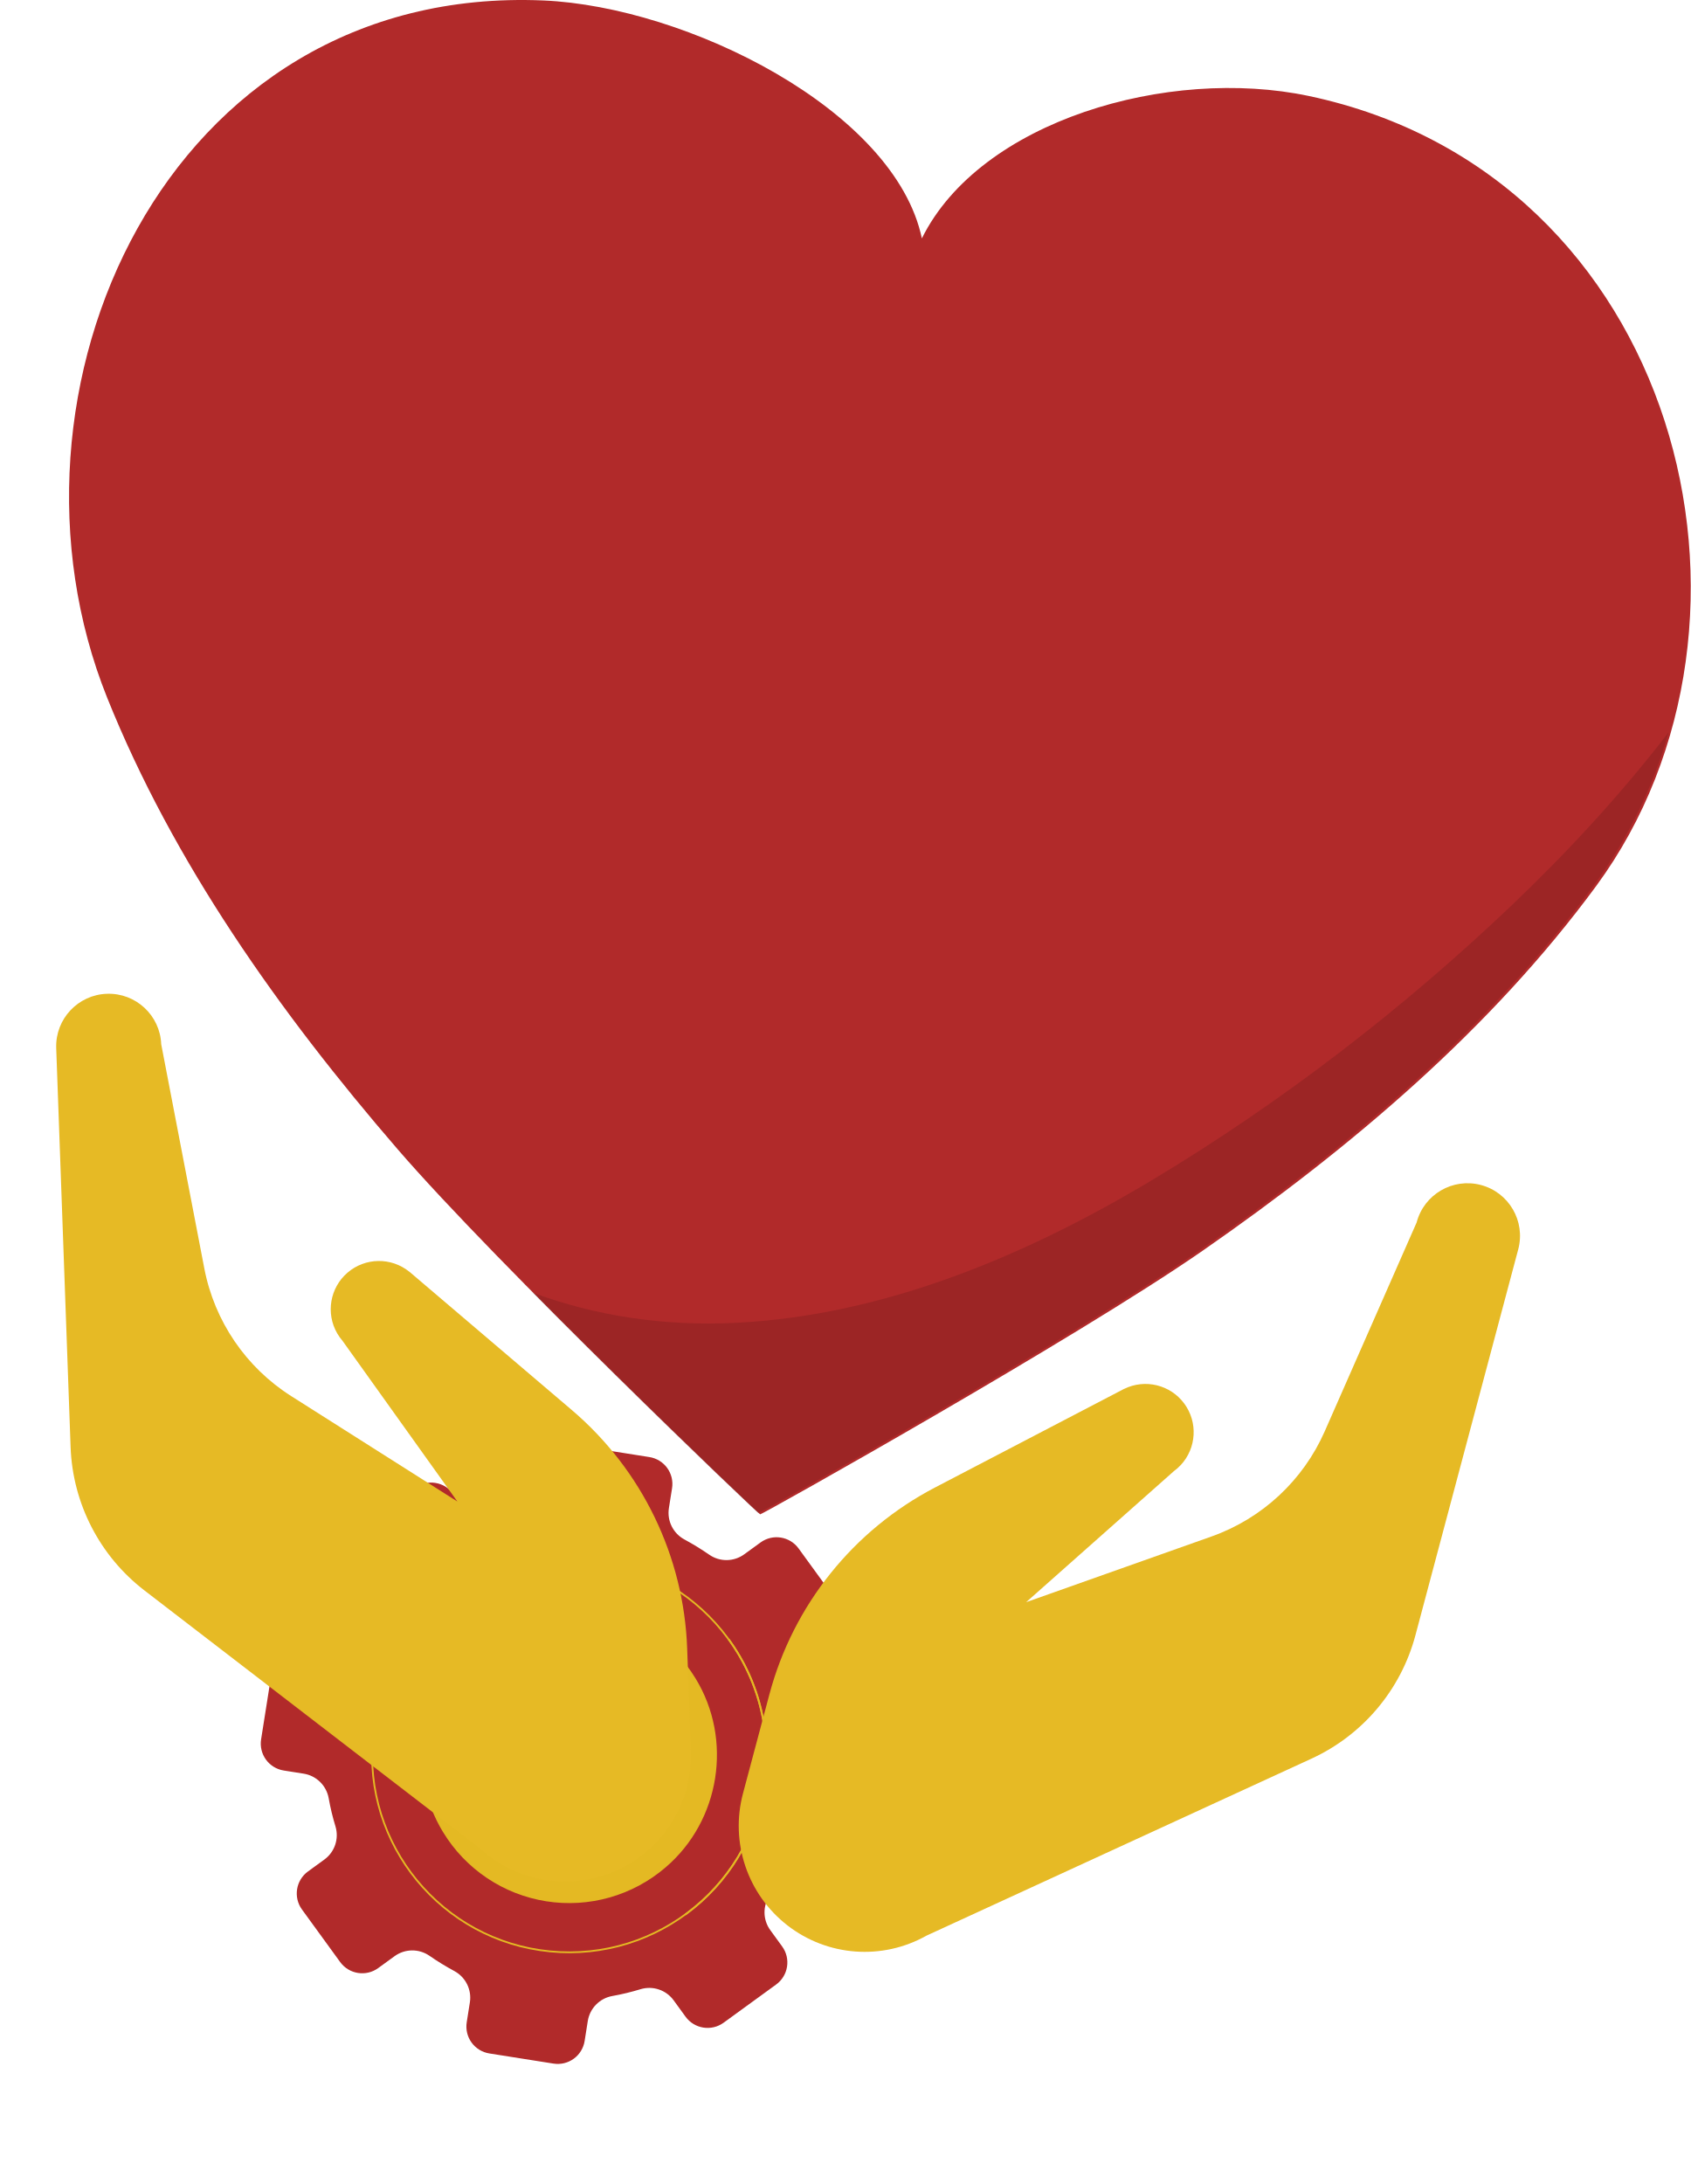
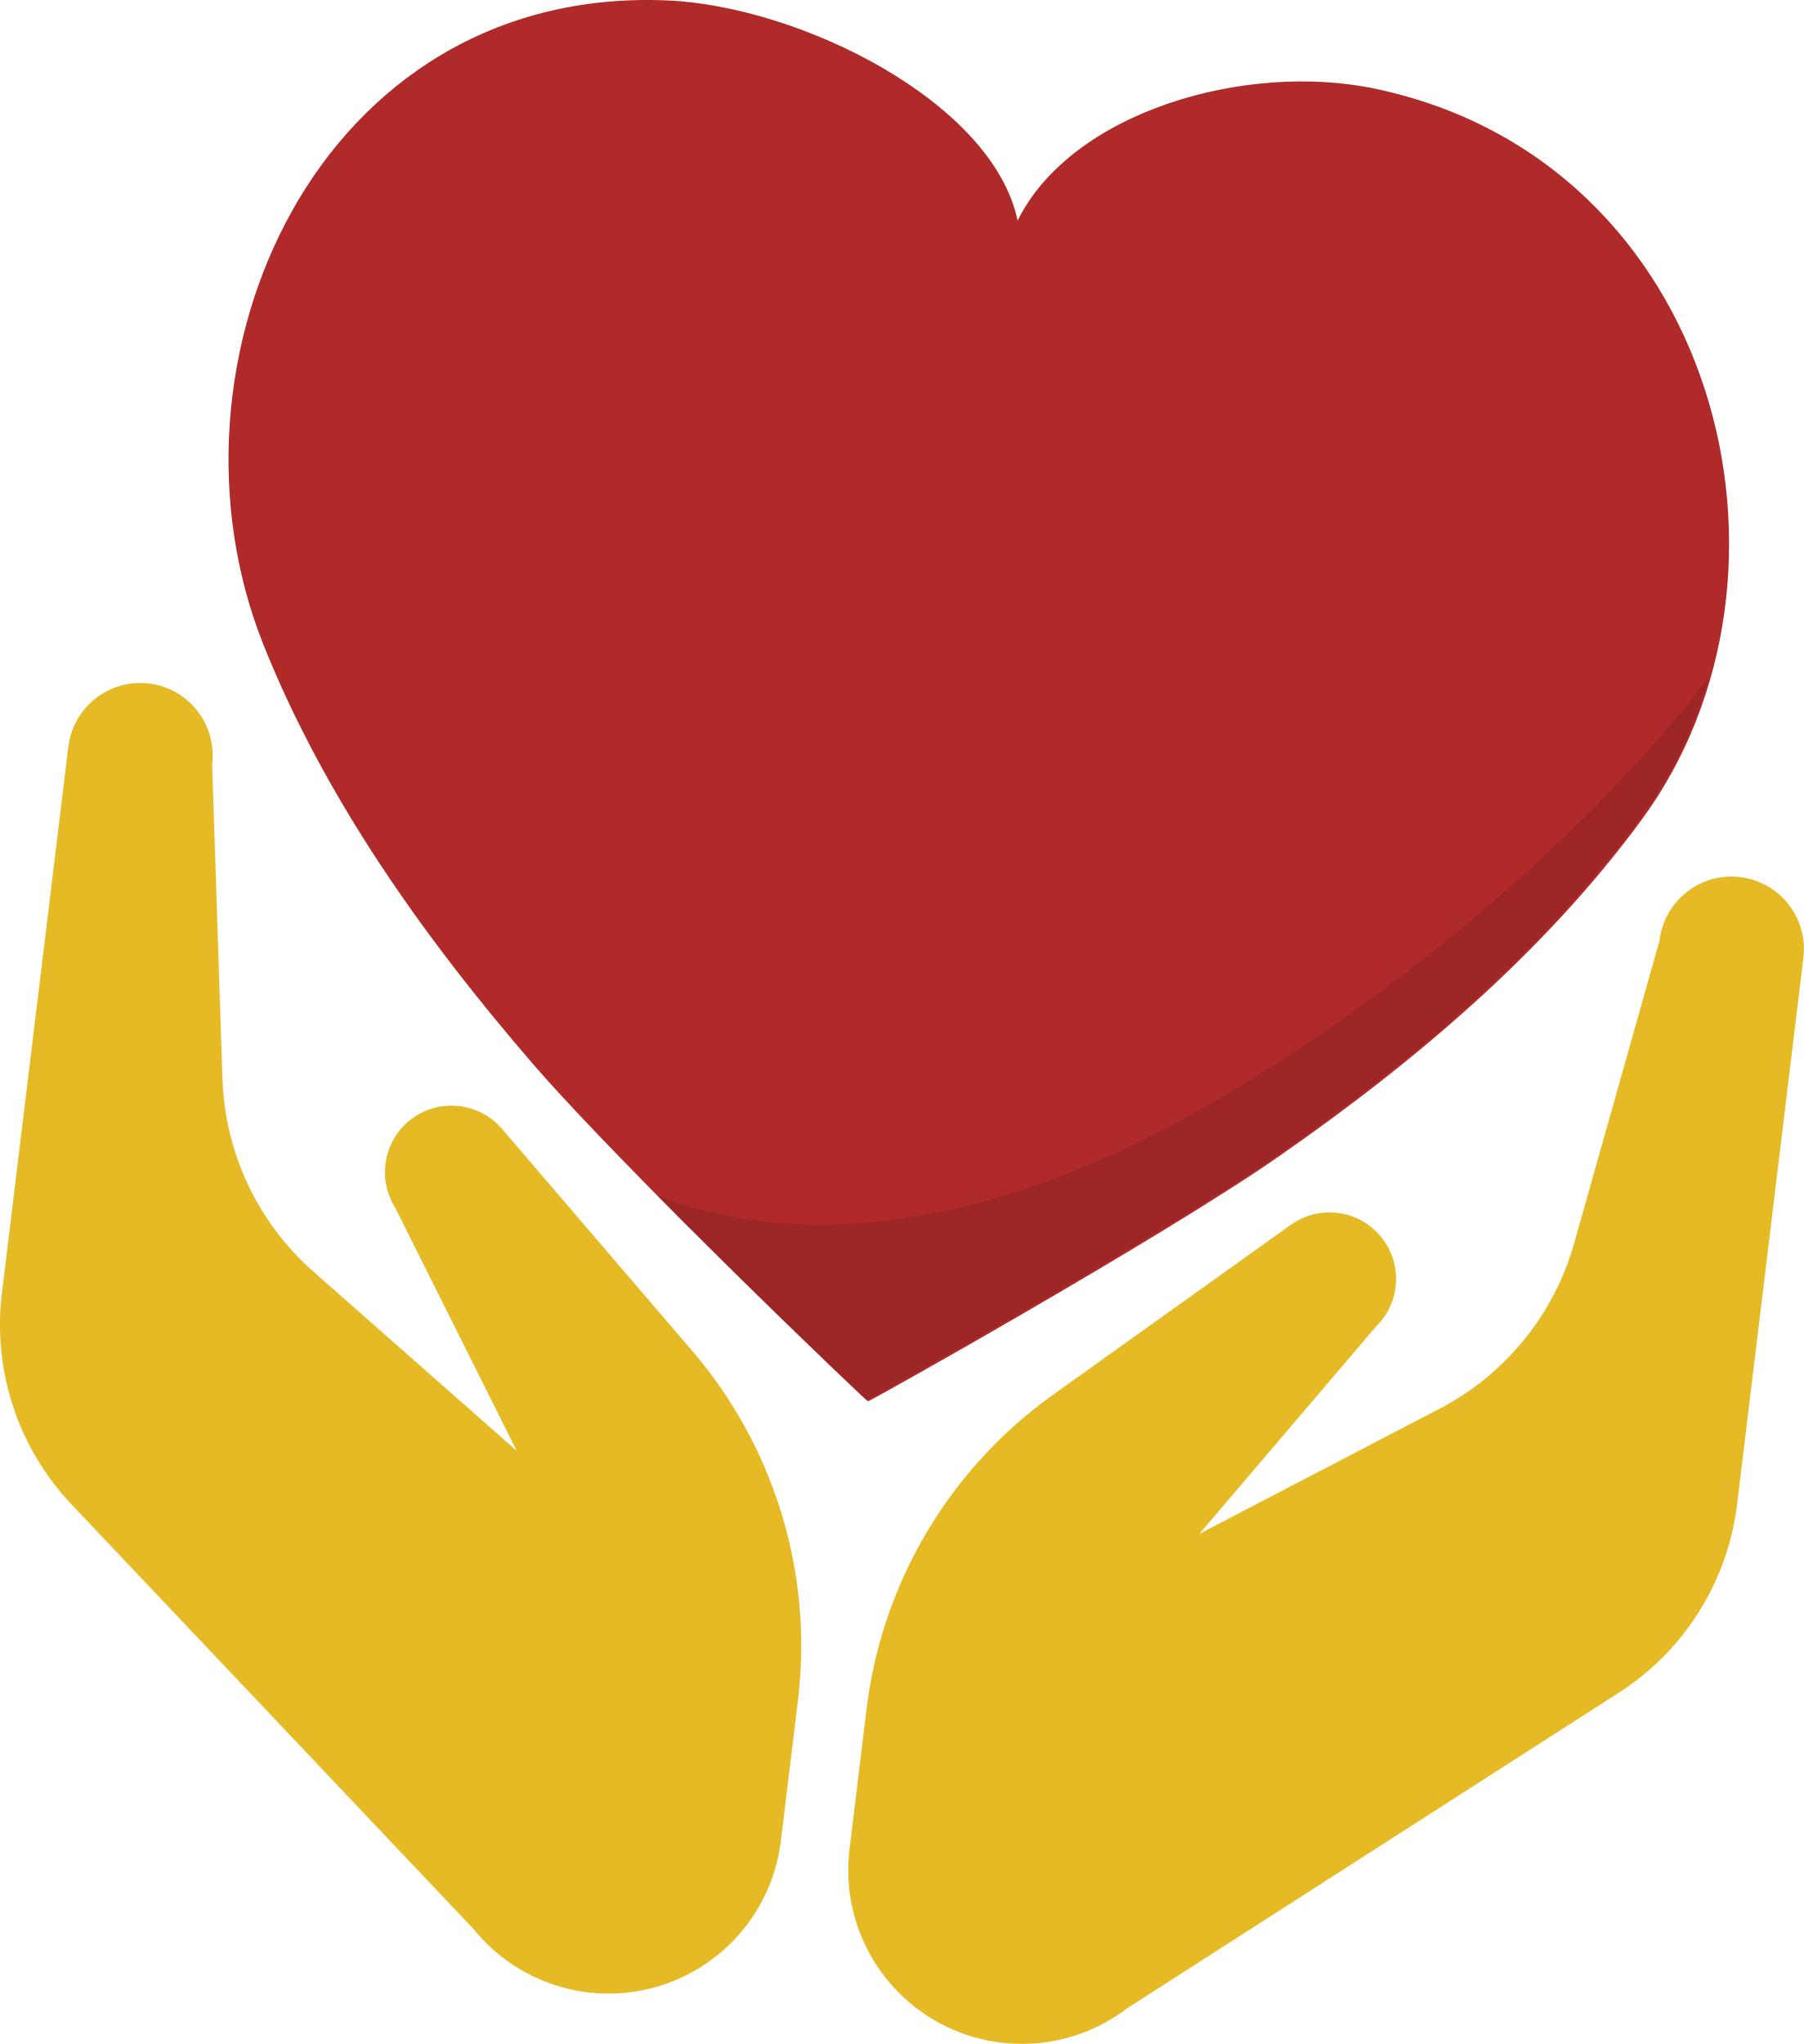
- <svg xmlns="http://www.w3.org/2000/svg" viewBox="0 0 952.982 1230.778">
+ <svg xmlns="http://www.w3.org/2000/svg" id="Group_43" data-name="Group 43" viewBox="0 0 1098.84 1244.789">
  <defs>
    <style>
      .cls-1 {
        fill: #b12a2a;
      }

      .cls-2 {
        opacity: 0.12;
      }

      .cls-3 {
        fill: #000100;
      }

      .cls-4 {
-         fill: #e4b923;
-       }
- 
-       .cls-5 {
-         fill: none;
-         stroke: #e4b923;
-         stroke-miterlimit: 10;
-       }
- 
-       .cls-6 {
        fill: #e6ba25;
      }
    </style>
  </defs>
-   <g id="Group_91" data-name="Group 91" transform="translate(-3169.444 -562.22)">
-     <g id="Group_42" data-name="Group 42" transform="translate(3208.358 562.22)">
-       <g id="Group_41" data-name="Group 41">
-         <g id="Group_39" data-name="Group 39">
-           <path id="Path_131" data-name="Path 131" class="cls-1" d="M1020.462,122.848c-79.131-16.733-185.248,13.934-218.075,80.257-15.212-72.377-132.494-130.577-213.3-134.076-213.268-9.188-315,220.813-245.912,392.888,37.177,92.609,96.807,177,163.708,254.461C562.895,781.24,710.692,922.5,711.239,922.161c.456.487,178.829-99.576,249.259-148.466,84.121-58.382,162.917-125.283,222.03-205.723C1292.386,418.5,1229.288,166.962,1020.462,122.848Z" transform="translate(-321.701 -68.762)" />
-         </g>
-         <g id="Group_40" data-name="Group 40" class="cls-2" transform="translate(261.152 412.717)">
-           <path id="Path_132" data-name="Path 132" class="cls-3" d="M959.511,301.9c-60.786,57.9-129.36,110.8-202.072,154.46-70.308,42.228-150.809,76.606-235.112,80.8-40.494,2.038-79.162-3.834-114.787-17.068C468.174,581.366,534.5,644.555,534.862,644.342c.456.487,178.829-99.576,249.259-148.466,84.121-58.383,162.917-125.283,222.029-205.723a270.533,270.533,0,0,0,41.8-85.733C1021.271,239.1,991.365,271.534,959.511,301.9Z" transform="translate(-407.54 -204.42)" />
-         </g>
+   <g id="Group_42" data-name="Group 42" transform="translate(139.198)">
+     <g id="Group_41" data-name="Group 41">
+       <g id="Group_39" data-name="Group 39">
+         <path id="Path_131" data-name="Path 131" class="cls-1" d="M1020.462,122.848c-79.131-16.733-185.248,13.934-218.075,80.257-15.212-72.377-132.494-130.577-213.3-134.076-213.268-9.188-315,220.813-245.912,392.888,37.177,92.609,96.807,177,163.708,254.461C562.895,781.24,710.692,922.5,711.239,922.161c.456.487,178.829-99.576,249.259-148.466,84.121-58.382,162.917-125.283,222.03-205.723C1292.386,418.5,1229.288,166.962,1020.462,122.848Z" transform="translate(-321.701 -68.762)" />
+       </g>
+       <g id="Group_40" data-name="Group 40" class="cls-2" transform="translate(261.152 412.717)">
+         <path id="Path_132" data-name="Path 132" class="cls-3" d="M959.511,301.9c-60.786,57.9-129.36,110.8-202.072,154.46-70.308,42.228-150.809,76.606-235.112,80.8-40.494,2.038-79.162-3.834-114.787-17.068C468.174,581.366,534.5,644.555,534.862,644.342c.456.487,178.829-99.576,249.259-148.466,84.121-58.383,162.917-125.283,222.029-205.723a270.533,270.533,0,0,0,41.8-85.733C1021.271,239.1,991.365,271.534,959.511,301.9Z" transform="translate(-407.54 -204.42)" />
      </g>
    </g>
-     <g id="Group_90" data-name="Group 90" transform="matrix(-0.809, 0.588, -0.588, -0.809, 3732.06, 1589.618)">
-       <path id="Path_66" data-name="Path 66" class="cls-4" d="M267.106,147.636V119.4a11.877,11.877,0,0,0-11.859-11.859h-8.76a13.057,13.057,0,0,1-12.4-8.827,111.512,111.512,0,0,0-4.851-11.657,13.148,13.148,0,0,1,2.56-15.026l6.2-6.2a11.835,11.835,0,0,0,0-16.778L218.051,29.11a11.754,11.754,0,0,0-16.711,0l-6.2,6.2a13.148,13.148,0,0,1-15.026,2.561,112.674,112.674,0,0,0-11.725-4.852,13.147,13.147,0,0,1-8.827-12.4v-8.76A11.877,11.877,0,0,0,147.7,0H119.47a11.877,11.877,0,0,0-11.859,11.859v8.76a13.057,13.057,0,0,1-8.827,12.4,119.137,119.137,0,0,0-11.725,4.852,13.148,13.148,0,0,1-15.026-2.561l-6.2-6.2a11.835,11.835,0,0,0-16.779,0L29.109,49.055a11.835,11.835,0,0,0,0,16.778l6.2,6.2a13.148,13.148,0,0,1,2.561,15.026,117.924,117.924,0,0,0-4.852,11.657,13.147,13.147,0,0,1-12.4,8.827h-8.76A11.877,11.877,0,0,0,0,119.4v28.233A11.877,11.877,0,0,0,11.859,159.5h8.76a13.057,13.057,0,0,1,12.4,8.827,119.1,119.1,0,0,0,4.852,11.725,13.148,13.148,0,0,1-2.561,15.026l-6.2,6.2a11.835,11.835,0,0,0,0,16.778L49.055,238a11.835,11.835,0,0,0,16.779,0l6.2-6.2a13.148,13.148,0,0,1,15.026-2.561,112.7,112.7,0,0,0,11.725,4.852,13.147,13.147,0,0,1,8.827,12.4v8.76a11.877,11.877,0,0,0,11.859,11.859H147.7a11.877,11.877,0,0,0,11.859-11.859v-8.76a13.057,13.057,0,0,1,8.827-12.4,112.65,112.65,0,0,0,11.725-4.852,13.148,13.148,0,0,1,15.026,2.561l6.2,6.2a11.754,11.754,0,0,0,16.711,0L238,218.051a11.835,11.835,0,0,0,0-16.778l-6.2-6.2a13.148,13.148,0,0,1-2.561-15.026,112.655,112.655,0,0,0,4.851-11.725,13.147,13.147,0,0,1,12.4-8.827h8.76A11.877,11.877,0,0,0,267.106,147.636Zm-128.3,50a64.26,64.26,0,1,1,58.825-58.825C195.208,169.94,169.94,195.141,138.809,197.634Z" transform="translate(39.419 39.486)" />
-       <path id="Path_67" data-name="Path 67" class="cls-1" d="M346.011,191.3V154.711a15.357,15.357,0,0,0-15.363-15.363H319.26a17,17,0,0,1-16.037-11.388,149.416,149.416,0,0,0-6.266-15.161,17.043,17.043,0,0,1,3.3-19.474l8.018-8.019a15.333,15.333,0,0,0,0-21.7L282.4,37.734a15.332,15.332,0,0,0-21.7,0l-8.019,8.019a17.043,17.043,0,0,1-19.474,3.3,135.354,135.354,0,0,0-15.161-6.267,17,17,0,0,1-11.388-16.037V15.363A15.357,15.357,0,0,0,191.3,0H154.711a15.356,15.356,0,0,0-15.363,15.363V26.751A17,17,0,0,1,127.96,42.788,149.336,149.336,0,0,0,112.8,49.055a17.043,17.043,0,0,1-19.474-3.3l-8.019-8.019a15.332,15.332,0,0,0-21.7,0L37.734,63.609a15.332,15.332,0,0,0,0,21.7l8.019,8.019a17.043,17.043,0,0,1,3.3,19.474,135.339,135.339,0,0,0-6.267,15.161,16.906,16.906,0,0,1-16.037,11.388H15.363A15.356,15.356,0,0,0,0,154.711V191.3a15.356,15.356,0,0,0,15.363,15.363H26.751a17,17,0,0,1,16.037,11.388,149.391,149.391,0,0,0,6.267,15.161,17.043,17.043,0,0,1-3.3,19.474L37.734,260.7a15.332,15.332,0,0,0,0,21.7l25.875,25.875a15.332,15.332,0,0,0,21.7,0l8.019-8.019a17.043,17.043,0,0,1,19.474-3.3,149.331,149.331,0,0,0,15.161,6.267,16.906,16.906,0,0,1,11.388,16.037v11.388a15.356,15.356,0,0,0,15.363,15.363H191.3a15.357,15.357,0,0,0,15.363-15.363V319.26a17,17,0,0,1,11.388-16.037,149.384,149.384,0,0,0,15.161-6.267,17.043,17.043,0,0,1,19.474,3.3l8.019,8.019a15.332,15.332,0,0,0,21.7,0L308.277,282.4a15.333,15.333,0,0,0,0-21.7l-8.019-8.019a17.043,17.043,0,0,1-3.3-19.474,135.389,135.389,0,0,0,6.266-15.161,17,17,0,0,1,16.037-11.388h11.388A15.356,15.356,0,0,0,346.011,191.3ZM179.778,256.055A83.249,83.249,0,0,1,90.024,166.3c3.167-40.362,35.915-73.11,76.278-76.277a83.249,83.249,0,0,1,89.754,89.754C252.888,220.14,220.14,252.888,179.778,256.055Z" transform="translate(0 0)" />
-       <ellipse id="Ellipse_10" data-name="Ellipse 10" class="cls-5" cx="111.047" cy="111.047" rx="111.047" ry="111.047" transform="matrix(0.664, -0.748, 0.748, 0.664, 16.283, 182.428)" />
-       <path id="Path_68" data-name="Path 68" class="cls-5" d="M0,111.047A111.061,111.061,0,0,1,111.047,0" transform="translate(61.925 61.992)" />
-     </g>
-     <path id="Path_133" data-name="Path 133" class="cls-6" d="M390.574,33.08a29.618,29.618,0,0,0-58.816-7.046v.041l-34.922,123.78a109.9,109.9,0,0,1-54.957,67.578l-98.293,51.2L215.8,183.879a26.808,26.808,0,0,0,3.268-3.839l.041-.041h0a27.192,27.192,0,0,0-37.516-38.108l-.021-.02L83.728,211.776A185.205,185.205,0,0,0,7.512,340.151L.527,397.619a70.984,70.984,0,0,0,113.548,64.943L315.093,333.575a106.812,106.812,0,0,0,48.36-77.013L390.574,33.08Z" transform="translate(3643.025 1179.117) rotate(8)" />
-     <path id="Path_134" data-name="Path 134" class="cls-6" d="M27.964,25.929A29.612,29.612,0,0,1,86.739,33.2v.041l4.227,128.538a109.8,109.8,0,0,0,37.169,78.789l83.16,73.275-49.79-99.6a27.969,27.969,0,0,1-2.246-4.493l-.02-.041h0a27.191,27.191,0,0,1,45.562-28l.02-.02L283.059,273a185.219,185.219,0,0,1,43.214,142.9l-6.984,57.468a70.98,70.98,0,0,1-125.8,35.821L29.271,335.777A106.842,106.842,0,0,1,.781,249.411L27.964,25.929Z" transform="translate(3169.444 1131.457) rotate(-9)" />
  </g>
+   <path id="Path_133" data-name="Path 133" class="cls-4" d="M1027.623,293.542A44.123,44.123,0,0,0,940,283.046v.061L887.98,467.5a163.712,163.712,0,0,1-81.87,100.671L659.683,644.445,767.26,518.188a39.946,39.946,0,0,0,4.868-5.719l.061-.061h0a40.508,40.508,0,0,0-55.887-56.77l-.031-.03L570.512,559.747a275.9,275.9,0,0,0-113.54,191.241l-10.4,85.612a105.746,105.746,0,0,0,169.154,96.746L915.179,741.192a159.119,159.119,0,0,0,72.042-114.727l40.4-332.923Z" transform="translate(70.912 289.667)" />
+   <path id="Path_134" data-name="Path 134" class="cls-4" d="M317.6,244.131a44.113,44.113,0,0,1,87.559,10.831v.061l6.3,191.485a163.564,163.564,0,0,0,55.37,117.373L590.716,673.04,516.544,524.665a41.671,41.671,0,0,1-3.347-6.693l-.03-.061h0a40.506,40.506,0,0,1,67.875-41.71l.03-.03L697.623,612.193A275.922,275.922,0,0,1,762,825.065l-10.4,85.611a105.74,105.74,0,0,1-187.408,53.363L319.552,705.714a159.164,159.164,0,0,1-42.441-128.661L317.6,244.131Z" transform="translate(-275.947 210.509)" />
</svg>
